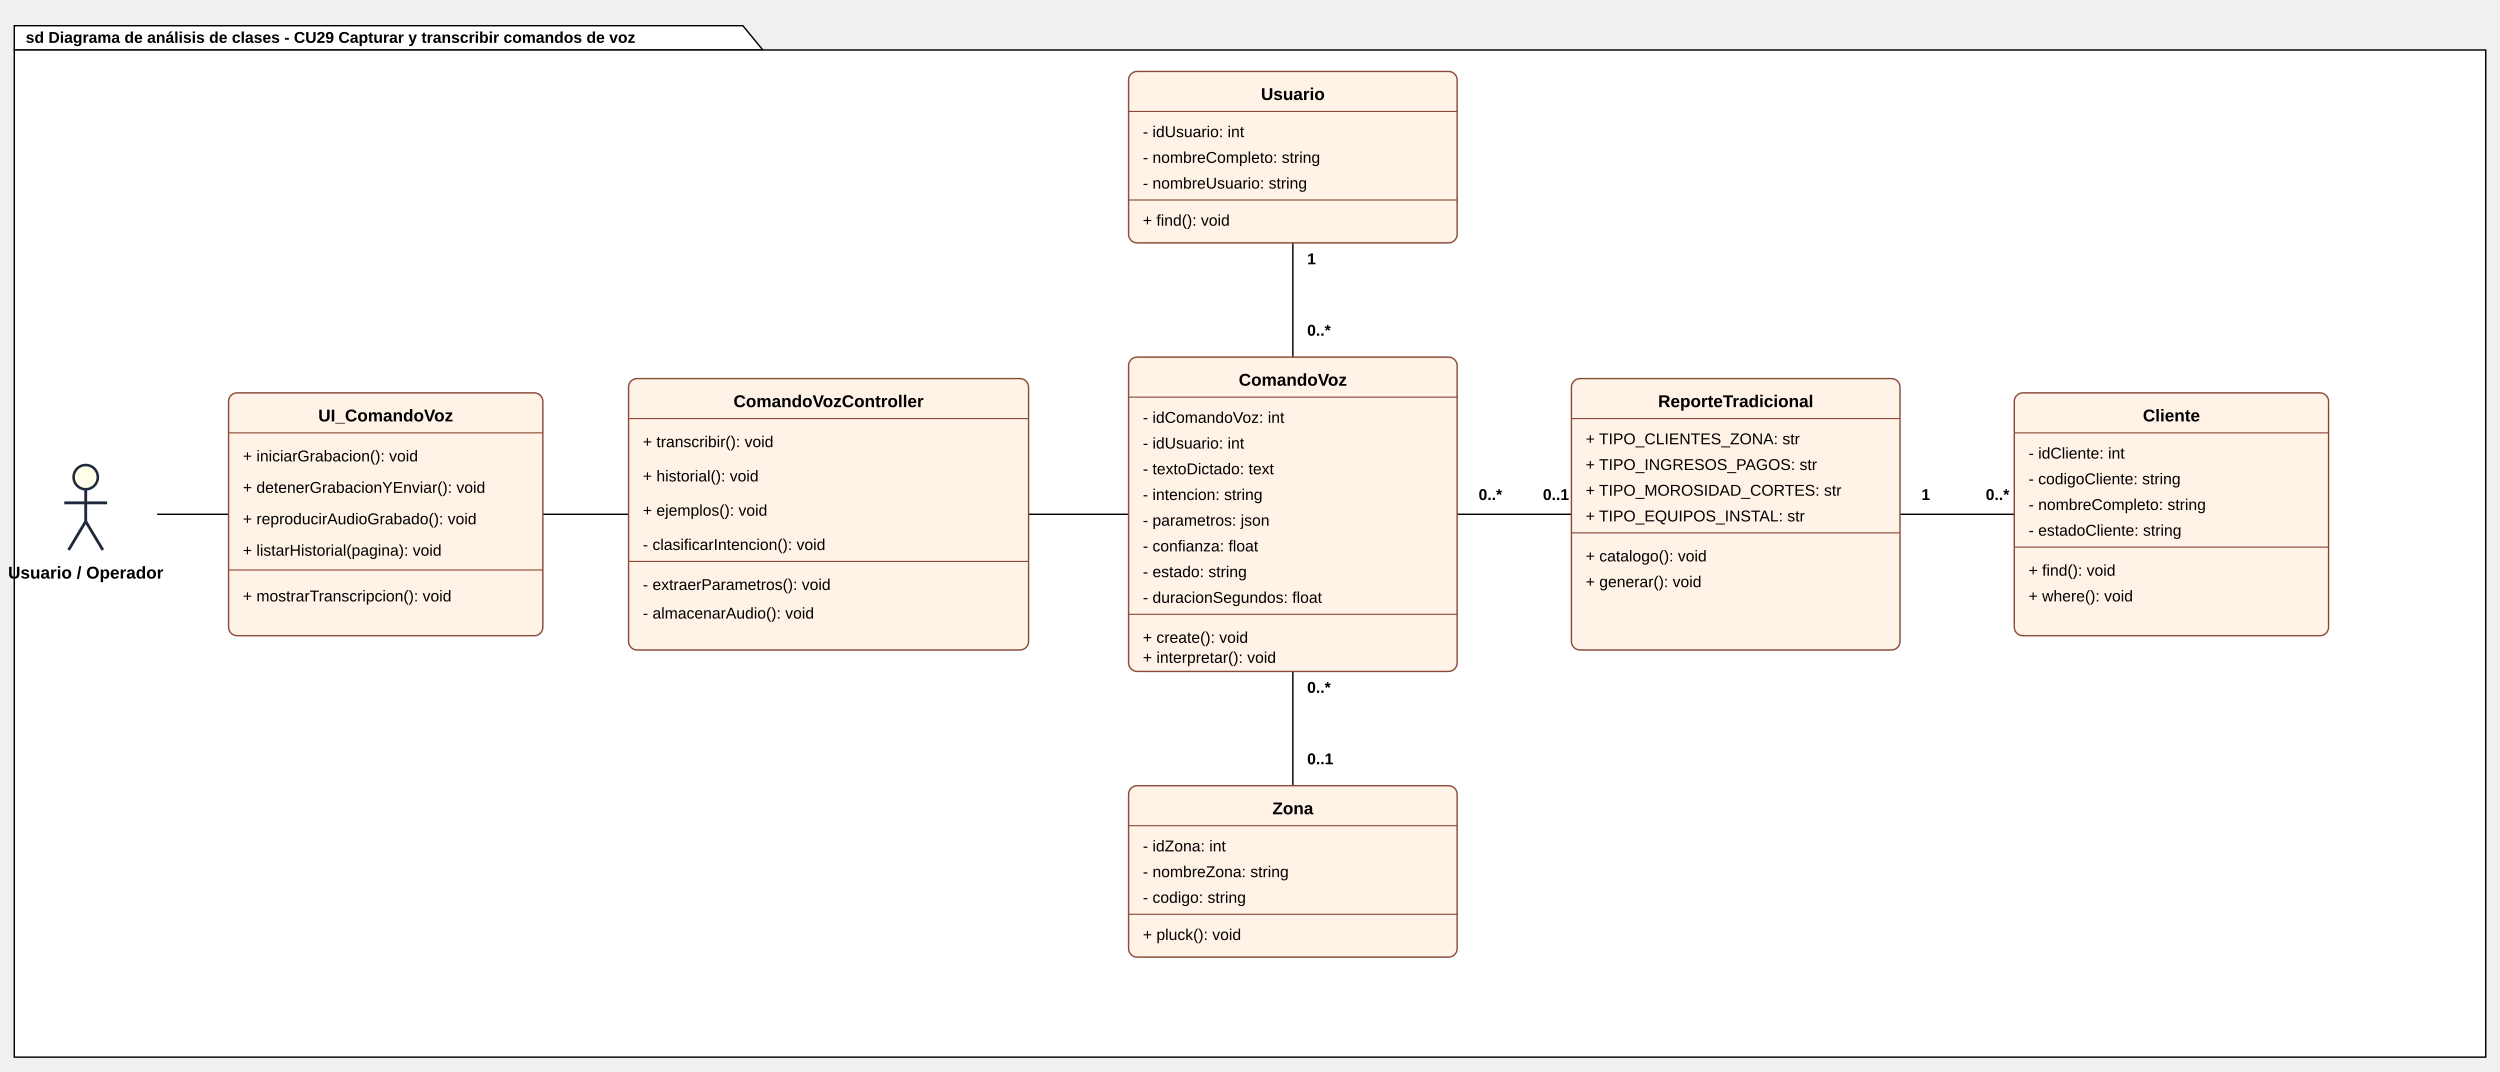
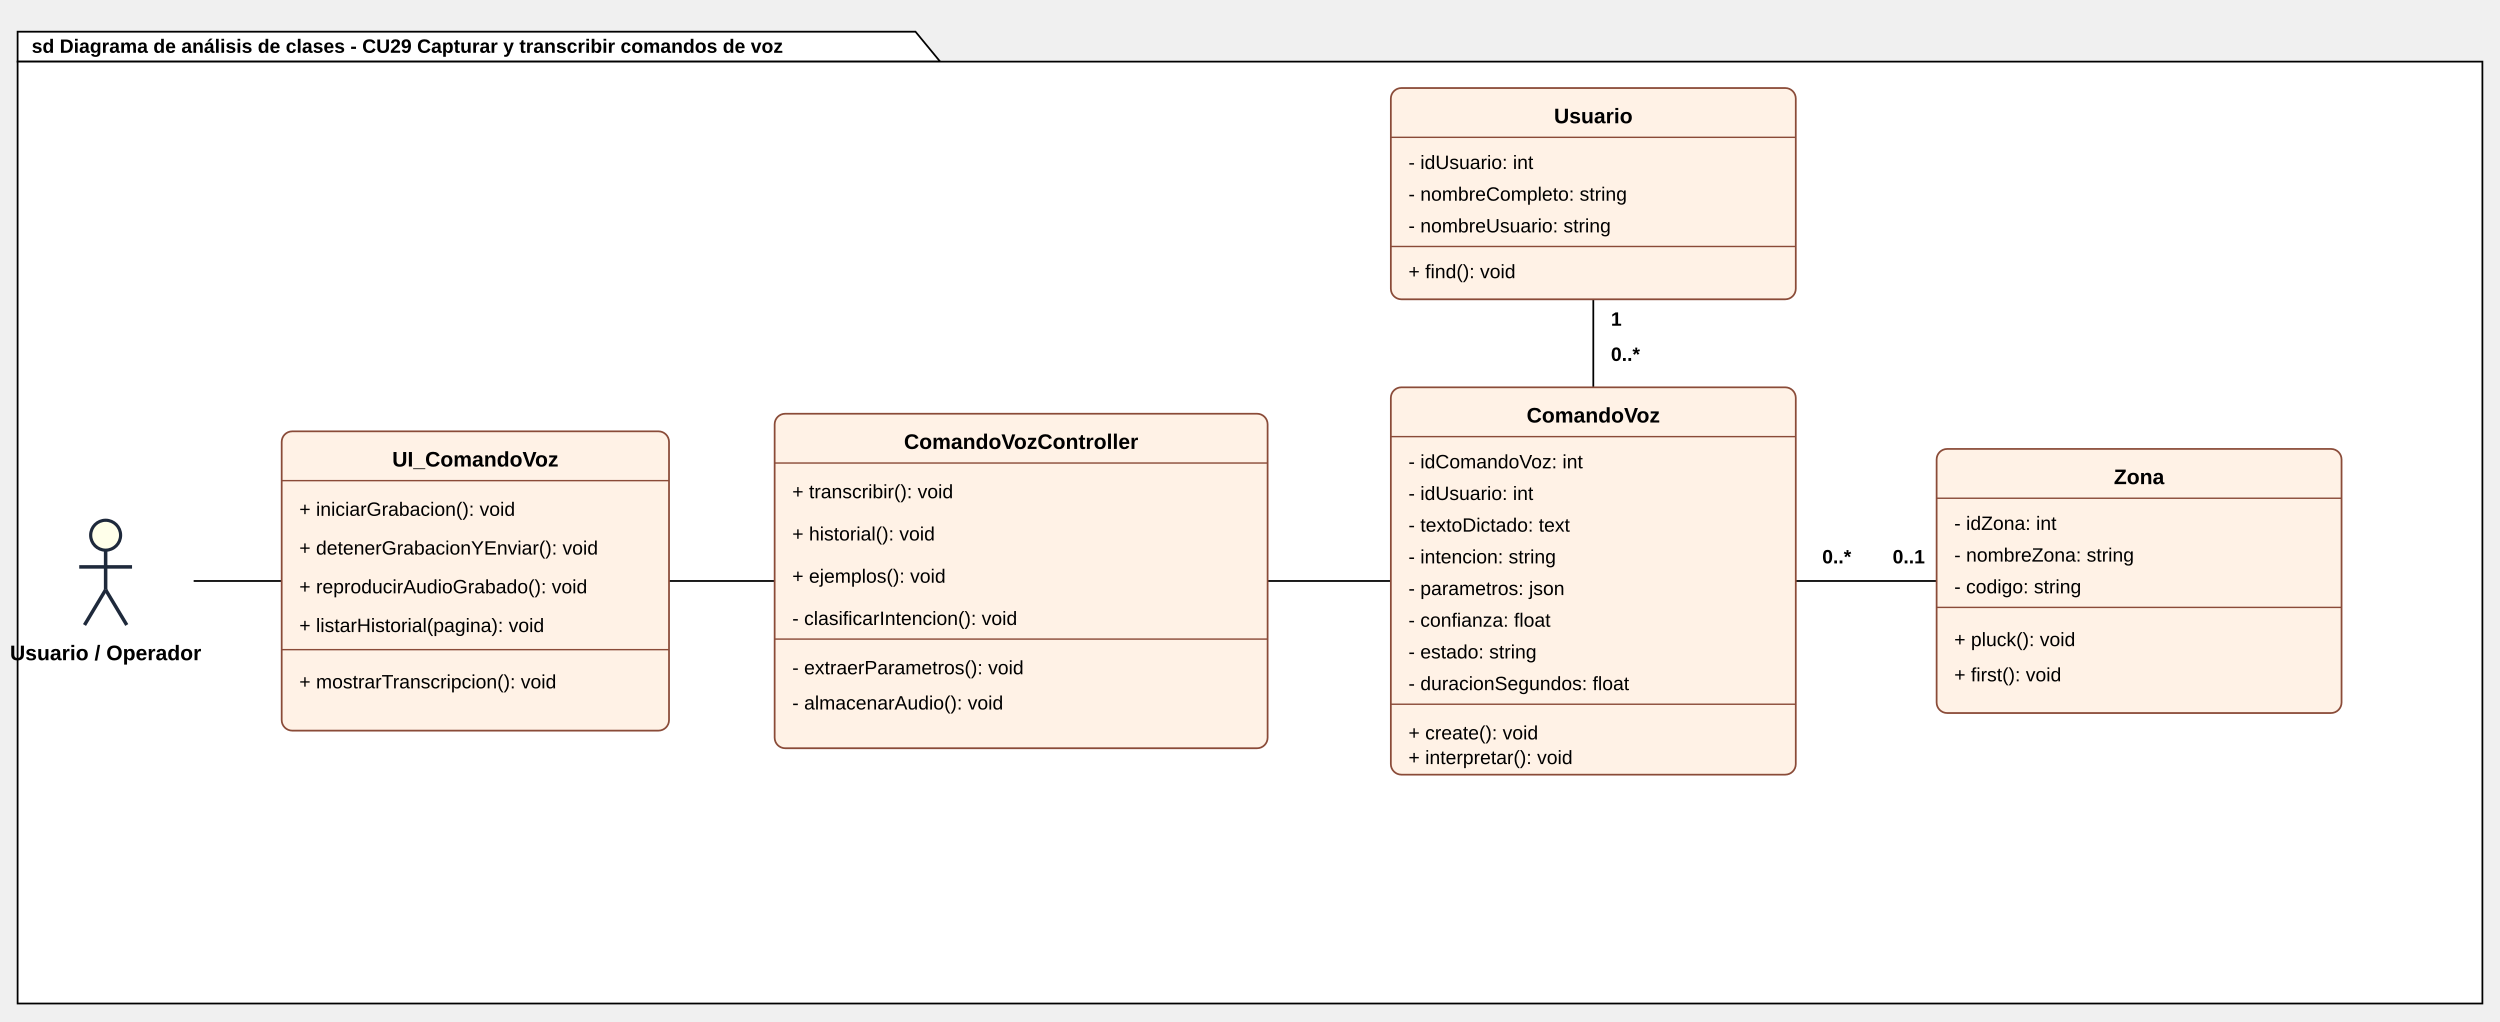
- <svg xmlns="http://www.w3.org/2000/svg" viewBox="0 0 1750 750" width="1750" height="750" style="background:#ffffff; font-family: 'Segoe UI', Arial, sans-serif;">
+ <svg xmlns="http://www.w3.org/2000/svg" viewBox="0 0 1420 580" width="1420" height="580" style="background:#ffffff; font-family: 'Segoe UI', Arial, sans-serif;">
  <defs>
    <style>
      .tab-title { font-size: 11px; font-weight: bold; fill: #000000; }
      .class-box { fill: #FFF2E6; stroke: #8A4B38; stroke-width: 1; rx: 6; ry: 6; }
      .class-title { font-size: 12px; font-weight: bold; fill: #000000; text-anchor: middle; }
      .attr-text { font-size: 11px; fill: #000000; font-family: 'Segoe UI', Arial, sans-serif; }
      .method-text { font-size: 11px; fill: #000000; font-family: 'Segoe UI', Arial, sans-serif; }
      .mult-text { font-size: 11px; fill: #000000; font-weight: bold; }
      .link-line { stroke: #000000; stroke-width: 1; fill: none; }
      .divider { stroke: #8A4B38; stroke-width: 0.8; }
    </style>
  </defs>
  <path d="M 10,35 L 10,18 L 520,18 L 534,35 Z" fill="#ffffff" stroke="#000000" stroke-width="1" />
  <text x="18" y="30" class="tab-title">sd Diagrama de análisis de clases - CU29 Capturar y transcribir comandos de voz</text>
-   <rect x="10" y="35" width="1730" height="705" fill="#ffffff" stroke="#000000" stroke-width="1" />
-   <line x1="110" y1="360" x2="160" y2="360" class="link-line" />
-   <line x1="380" y1="360" x2="440" y2="360" class="link-line" />
-   <line x1="720" y1="360" x2="790" y2="360" class="link-line" />
-   <line x1="905" y1="250" x2="905" y2="170" class="link-line" />
-   <text x="915" y="235" class="mult-text">0..*</text>
+   <rect x="10" y="35" width="1400" height="535" fill="#ffffff" stroke="#000000" stroke-width="1" />
+   <line x1="110" y1="330" x2="160" y2="330" class="link-line" />
+   <line x1="380" y1="330" x2="440" y2="330" class="link-line" />
+   <line x1="720" y1="330" x2="790" y2="330" class="link-line" />
+   <line x1="905" y1="220" x2="905" y2="170" class="link-line" />
+   <text x="915" y="205" class="mult-text">0..*</text>
  <text x="915" y="185" class="mult-text">1</text>
-   <line x1="905" y1="470" x2="905" y2="550" class="link-line" />
-   <text x="915" y="485" class="mult-text">0..*</text>
-   <text x="915" y="535" class="mult-text">0..1</text>
-   <line x1="1020" y1="360" x2="1100" y2="360" class="link-line" />
-   <text x="1035" y="350" class="mult-text">0..*</text>
-   <text x="1080" y="350" class="mult-text">0..1</text>
-   <line x1="1330" y1="360" x2="1410" y2="360" class="link-line" />
-   <text x="1345" y="350" class="mult-text">1</text>
-   <text x="1390" y="350" class="mult-text">0..*</text>
-   <g transform="translate(60, 360)">
+   <line x1="1020" y1="330" x2="1100" y2="330" class="link-line" />
+   <text x="1035" y="320" class="mult-text">0..*</text>
+   <text x="1075" y="320" class="mult-text">0..1</text>
+   <g transform="translate(60, 330)">
    <circle cx="0" cy="-26" r="8.5" fill="#ffffea" stroke="#1e293b" stroke-width="1.8" />
    <line x1="0" y1="-17.5" x2="0" y2="5" stroke="#1e293b" stroke-width="2" />
    <line x1="-15" y1="-8" x2="15" y2="-8" stroke="#1e293b" stroke-width="2" />
    <line x1="0" y1="5" x2="-12" y2="25" stroke="#1e293b" stroke-width="2" />
    <line x1="0" y1="5" x2="12" y2="25" stroke="#1e293b" stroke-width="2" />
    <text x="0" y="45" class="class-title">Usuario / Operador</text>
  </g>
-   <g transform="translate(160, 275)">
+   <g transform="translate(160, 245)">
    <rect x="0" y="0" width="220" height="170" class="class-box" />
    <text x="110" y="20" class="class-title">UI_ComandoVoz</text>
    <line x1="0" y1="28" x2="220" y2="28" class="divider" />
    <text x="10" y="48" class="method-text">+ iniciarGrabacion(): void</text>
    <text x="10" y="70" class="method-text">+ detenerGrabacionYEnviar(): void</text>
    <text x="10" y="92" class="method-text">+ reproducirAudioGrabado(): void</text>
    <text x="10" y="114" class="method-text">+ listarHistorial(pagina): void</text>
    <line x1="0" y1="124" x2="220" y2="124" class="divider" />
    <text x="10" y="146" class="method-text">+ mostrarTranscripcion(): void</text>
  </g>
-   <g transform="translate(440, 265)">
+   <g transform="translate(440, 235)">
    <rect x="0" y="0" width="280" height="190" class="class-box" />
    <text x="140" y="20" class="class-title">ComandoVozController</text>
    <line x1="0" y1="28" x2="280" y2="28" class="divider" />
    <text x="10" y="48" class="method-text">+ transcribir(): void</text>
    <text x="10" y="72" class="method-text">+ historial(): void</text>
    <text x="10" y="96" class="method-text">+ ejemplos(): void</text>
    <text x="10" y="120" class="method-text">- clasificarIntencion(): void</text>
    <line x1="0" y1="128" x2="280" y2="128" class="divider" />
    <text x="10" y="148" class="method-text">- extraerParametros(): void</text>
    <text x="10" y="168" class="method-text">- almacenarAudio(): void</text>
  </g>
-   <g transform="translate(790, 250)">
+   <g transform="translate(790, 220)">
    <rect x="0" y="0" width="230" height="220" class="class-box" />
    <text x="115" y="20" class="class-title">ComandoVoz</text>
    <line x1="0" y1="28" x2="230" y2="28" class="divider" />
    <text x="10" y="46" class="attr-text">- idComandoVoz: int</text>
    <text x="10" y="64" class="attr-text">- idUsuario: int</text>
    <text x="10" y="82" class="attr-text">- textoDictado: text</text>
    <text x="10" y="100" class="attr-text">- intencion: string</text>
    <text x="10" y="118" class="attr-text">- parametros: json</text>
    <text x="10" y="136" class="attr-text">- confianza: float</text>
    <text x="10" y="154" class="attr-text">- estado: string</text>
    <text x="10" y="172" class="attr-text">- duracionSegundos: float</text>
    <line x1="0" y1="180" x2="230" y2="180" class="divider" />
    <text x="10" y="200" class="method-text">+ create(): void</text>
    <text x="10" y="214" class="method-text">+ interpretar(): void</text>
  </g>
  <g transform="translate(790, 50)">
    <rect x="0" y="0" width="230" height="120" class="class-box" />
    <text x="115" y="20" class="class-title">Usuario</text>
    <line x1="0" y1="28" x2="230" y2="28" class="divider" />
    <text x="10" y="46" class="attr-text">- idUsuario: int</text>
    <text x="10" y="64" class="attr-text">- nombreCompleto: string</text>
    <text x="10" y="82" class="attr-text">- nombreUsuario: string</text>
    <line x1="0" y1="90" x2="230" y2="90" class="divider" />
    <text x="10" y="108" class="method-text">+ find(): void</text>
  </g>
-   <g transform="translate(790, 550)">
-     <rect x="0" y="0" width="230" height="120" class="class-box" />
+   <g transform="translate(1100, 255)">
+     <rect x="0" y="0" width="230" height="150" class="class-box" />
    <text x="115" y="20" class="class-title">Zona</text>
    <line x1="0" y1="28" x2="230" y2="28" class="divider" />
    <text x="10" y="46" class="attr-text">- idZona: int</text>
    <text x="10" y="64" class="attr-text">- nombreZona: string</text>
    <text x="10" y="82" class="attr-text">- codigo: string</text>
    <line x1="0" y1="90" x2="230" y2="90" class="divider" />
-     <text x="10" y="108" class="method-text">+ pluck(): void</text>
-   </g>
-   <g transform="translate(1100, 265)">
-     <rect x="0" y="0" width="230" height="190" class="class-box" />
-     <text x="115" y="20" class="class-title">ReporteTradicional</text>
-     <line x1="0" y1="28" x2="230" y2="28" class="divider" />
-     <text x="10" y="46" class="attr-text">+ TIPO_CLIENTES_ZONA: str</text>
-     <text x="10" y="64" class="attr-text">+ TIPO_INGRESOS_PAGOS: str</text>
-     <text x="10" y="82" class="attr-text">+ TIPO_MOROSIDAD_CORTES: str</text>
-     <text x="10" y="100" class="attr-text">+ TIPO_EQUIPOS_INSTAL: str</text>
-     <line x1="0" y1="108" x2="230" y2="108" class="divider" />
-     <text x="10" y="128" class="method-text">+ catalogo(): void</text>
-     <text x="10" y="146" class="method-text">+ generar(): void</text>
-   </g>
-   <g transform="translate(1410, 275)">
-     <rect x="0" y="0" width="220" height="170" class="class-box" />
-     <text x="110" y="20" class="class-title">Cliente</text>
-     <line x1="0" y1="28" x2="220" y2="28" class="divider" />
-     <text x="10" y="46" class="attr-text">- idCliente: int</text>
-     <text x="10" y="64" class="attr-text">- codigoCliente: string</text>
-     <text x="10" y="82" class="attr-text">- nombreCompleto: string</text>
-     <text x="10" y="100" class="attr-text">- estadoCliente: string</text>
-     <line x1="0" y1="108" x2="220" y2="108" class="divider" />
-     <text x="10" y="128" class="method-text">+ find(): void</text>
-     <text x="10" y="146" class="method-text">+ where(): void</text>
+     <text x="10" y="112" class="method-text">+ pluck(): void</text>
+     <text x="10" y="132" class="method-text">+ first(): void</text>
  </g>
</svg>
